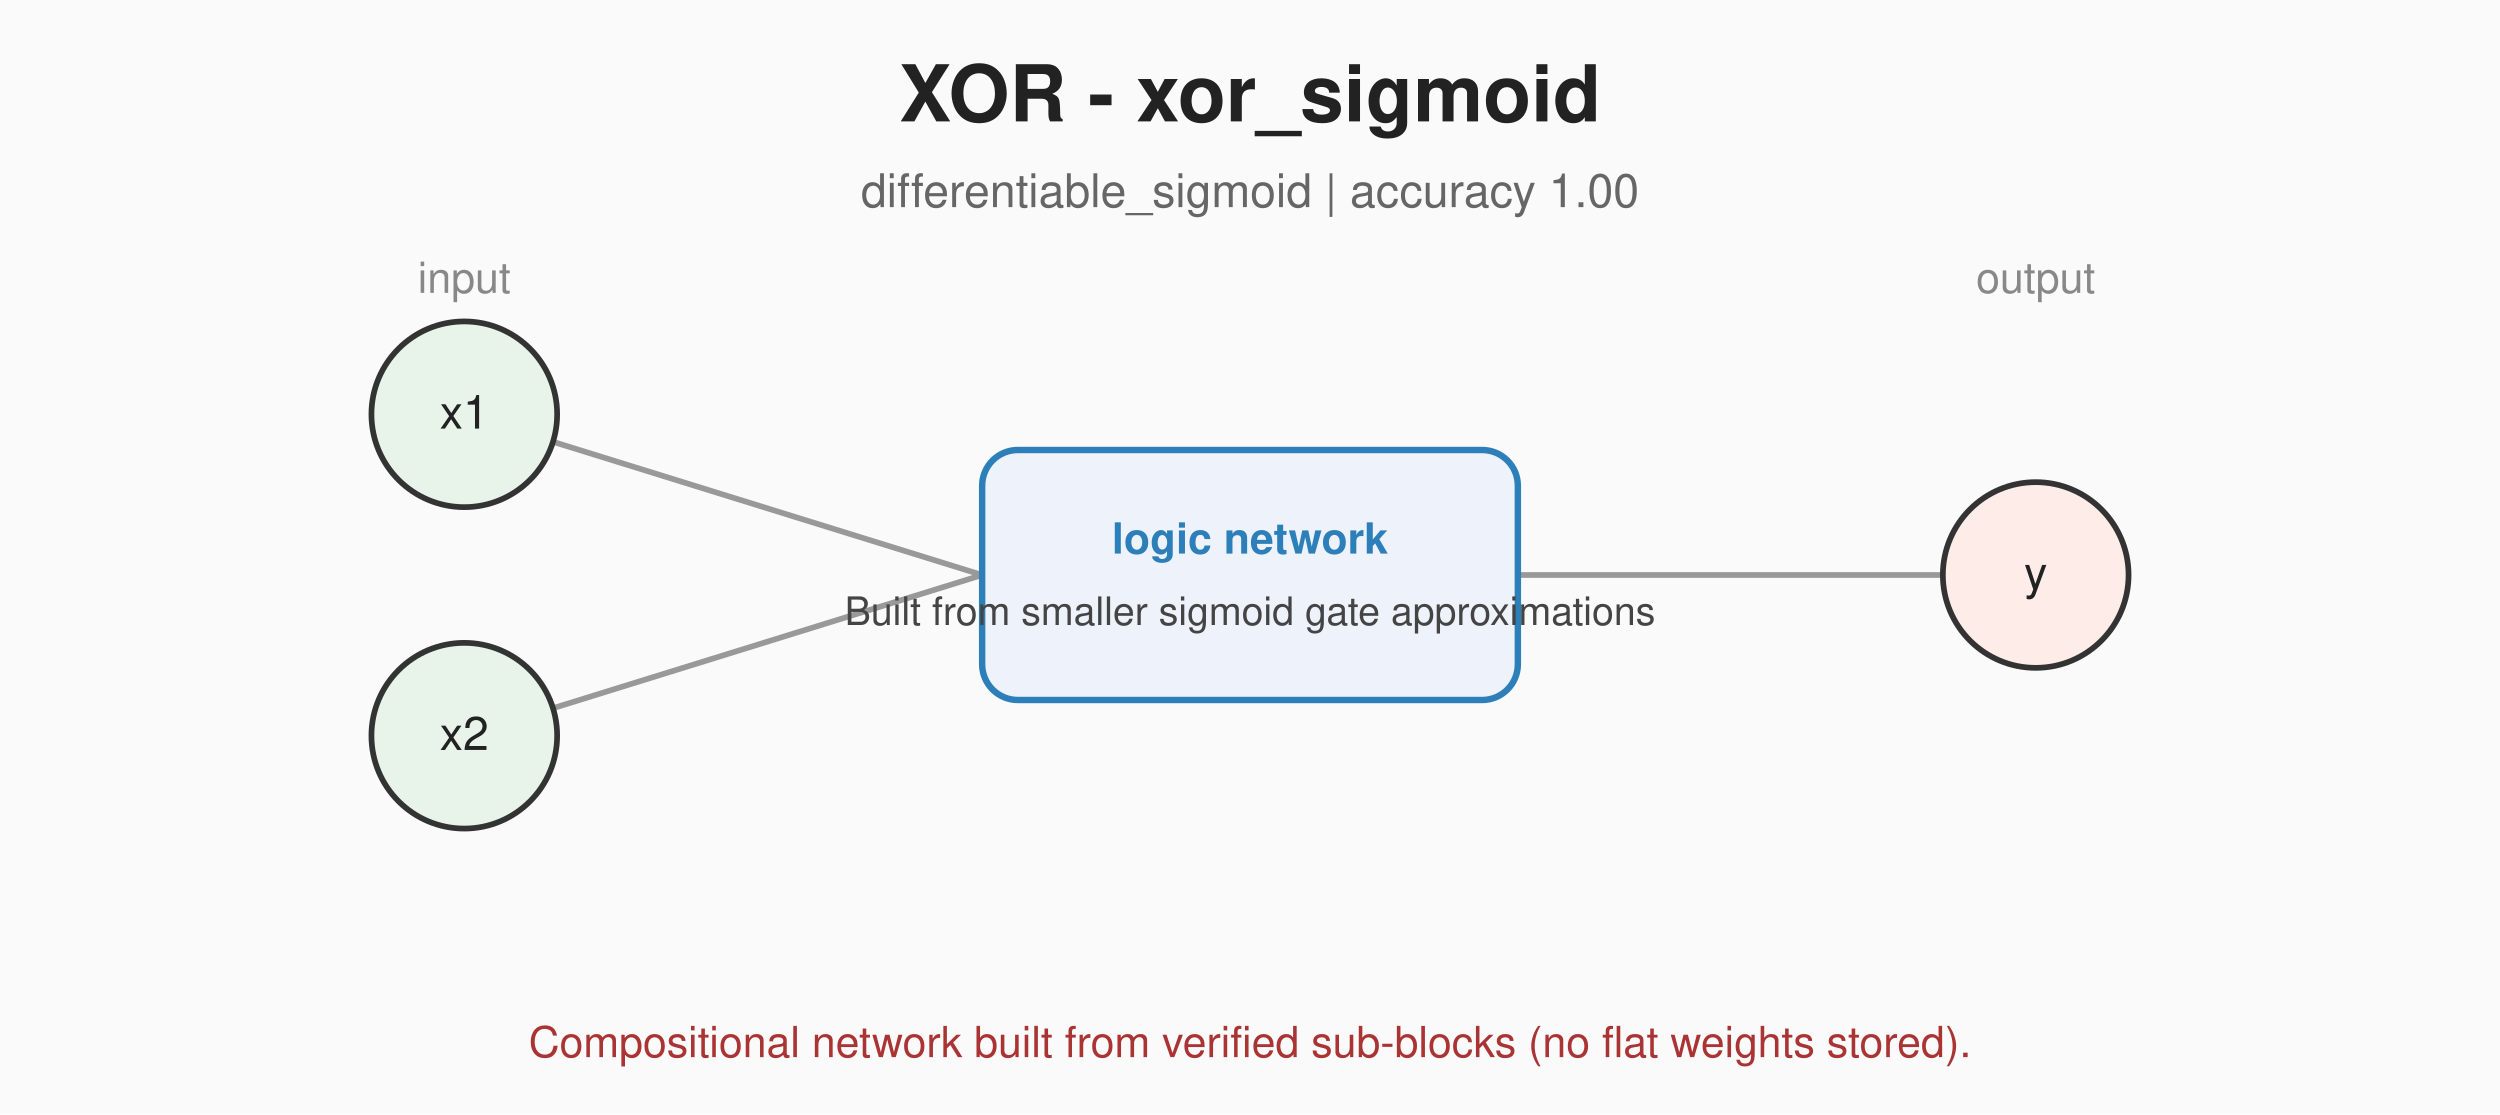
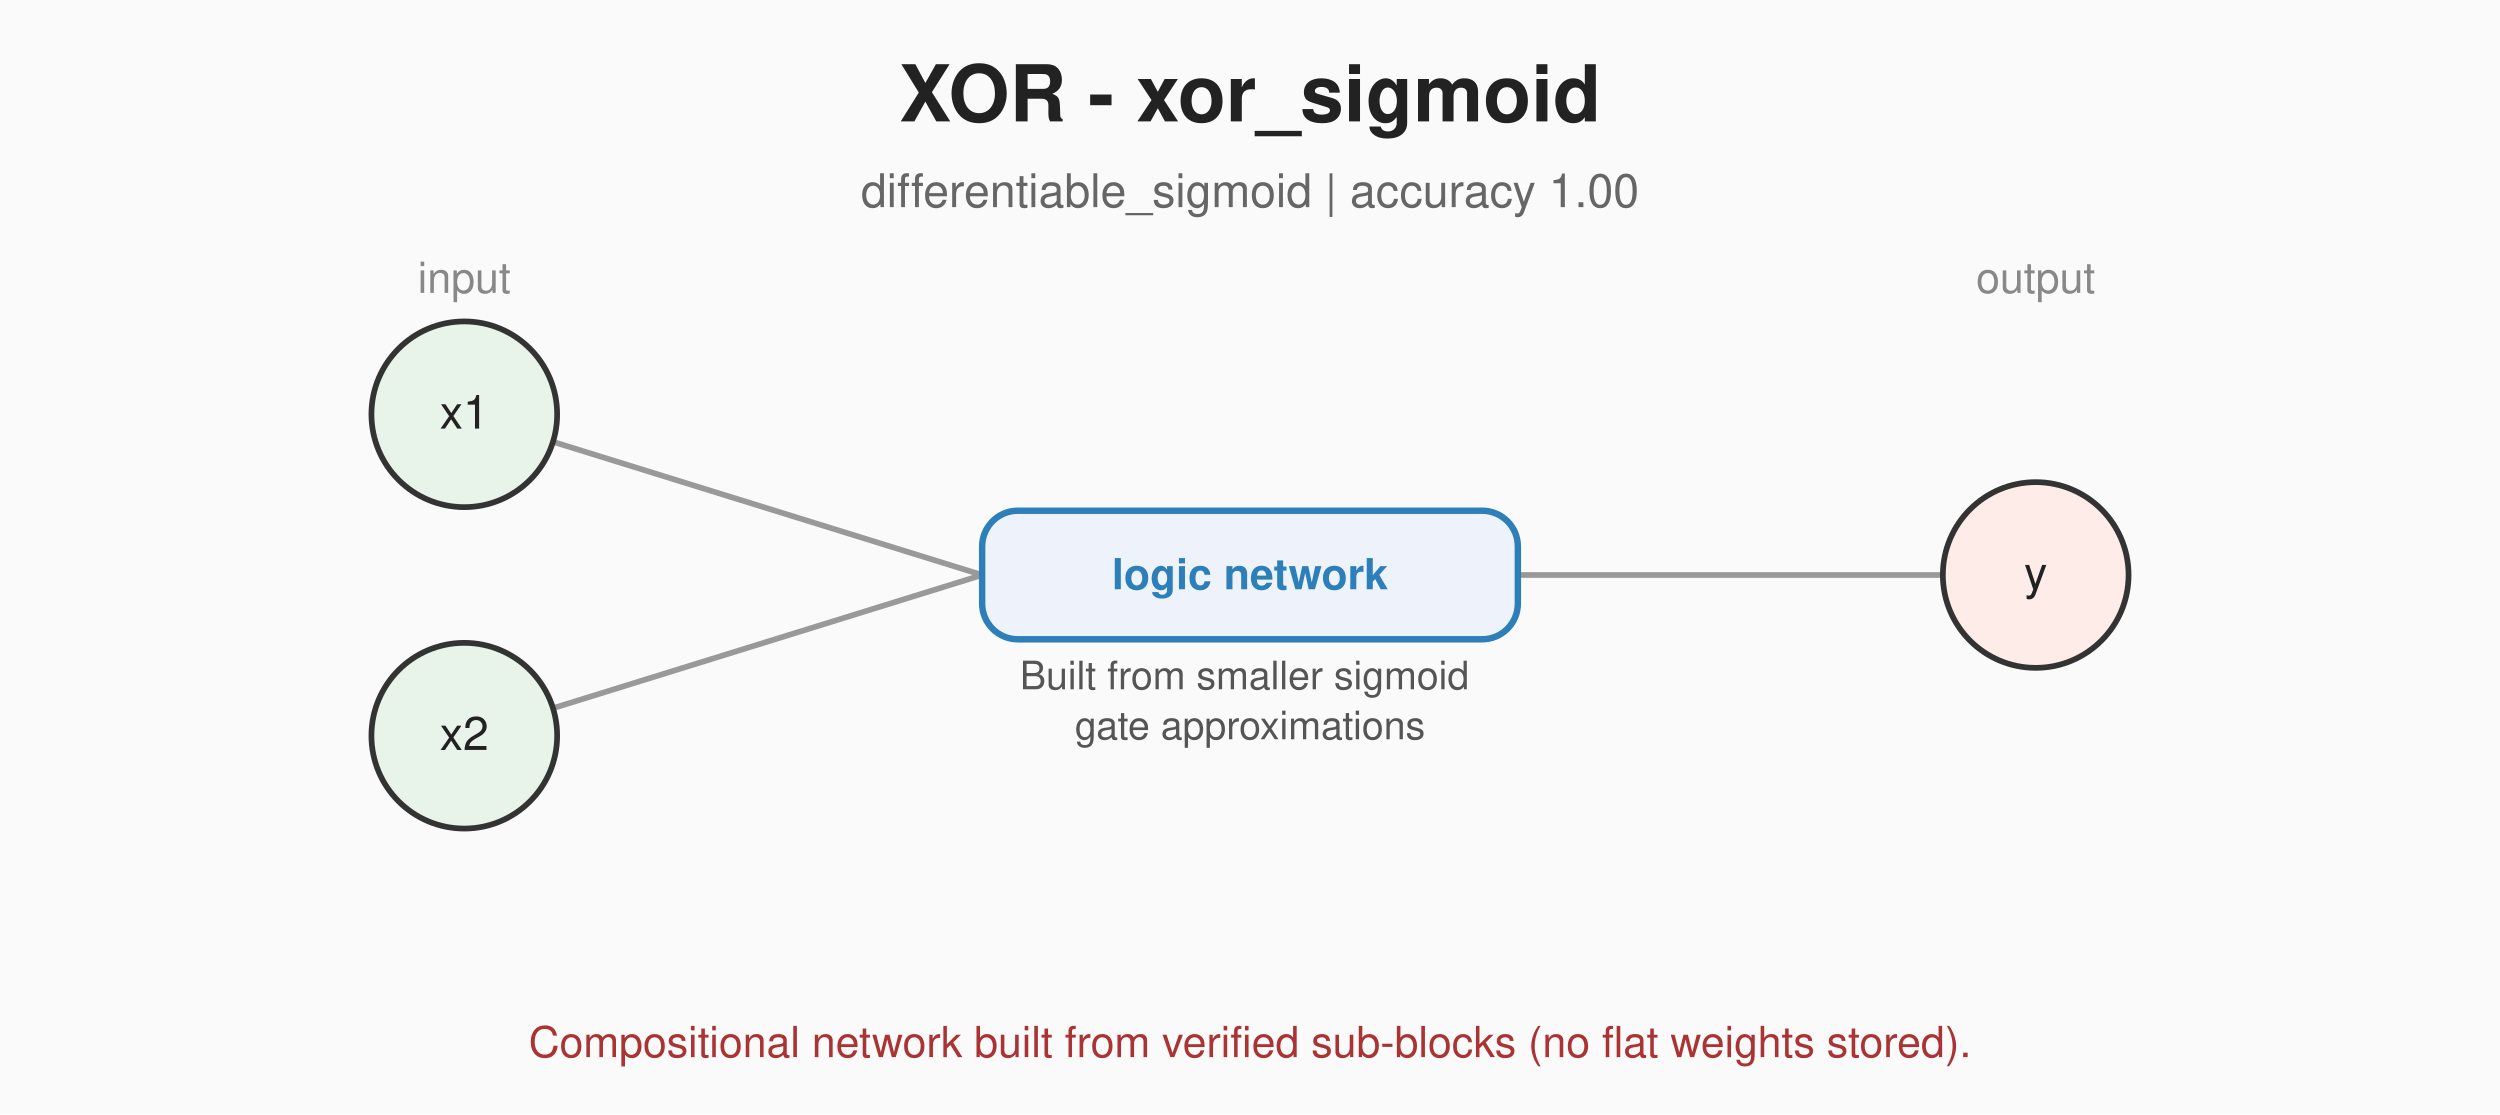
<svg xmlns="http://www.w3.org/2000/svg" width="700" height="312" viewBox="0 0 700 312" font-family="Helvetica, Arial, sans-serif">
  <style type="text/css">
  .edge { cursor: pointer; }
  .edge-line { transition: stroke-width .15s, stroke-opacity .15s; }
  .edge:hover .edge-line { stroke-opacity: 1; stroke-width: 5; }
  .edge .wlabel { transition: opacity .15s; }
  .edge:hover .wlabel rect { stroke-width: 2; }
  .neuron { cursor: pointer; transition: stroke-width .15s; }
  .neuron:hover { stroke-width: 3; }
  .neuron.dim { opacity: .35; }
  .edge.dim .edge-line { opacity: .2; }
  .edge.dim .wlabel { opacity: .25; }
  svg.hide-weights .wlabel { display: none; }
  svg.hide-biases .bias-label { display: none; }
</style>
  <rect width="700" height="312" fill="#fafafa" />
  <text x="350.0" y="34" text-anchor="middle" font-size="22" font-weight="bold" fill="#222">XOR - xor_sigmoid</text>
  <text x="350.0" y="58" text-anchor="middle" font-size="13" fill="#666">differentiable_sigmoid  |  accuracy 1.00</text>
  <g id="diagram">
    <line x1="130.0" y1="116.0" x2="275.0" y2="161.0" stroke="#999" stroke-width="1.6" />
    <line x1="130.0" y1="206.0" x2="275.0" y2="161.0" stroke="#999" stroke-width="1.6" />
    <line x1="425.0" y1="161.0" x2="570.0" y2="161.0" stroke="#999" stroke-width="1.6" />
-     <rect x="275.0" y="126.0" width="150" height="70" rx="10" fill="#eef3fb" stroke="#2c7fb8" stroke-width="1.8" />
-     <text x="350.0" y="155.0" text-anchor="middle" font-size="12" fill="#2c7fb8" font-weight="bold">logic network</text>
-     <text x="350.0" y="175.0" text-anchor="middle" font-size="11" fill="#444">Built from smaller sigmoid gate approximations</text>
+     <rect x="275.0" y="143.0" width="150" height="36" rx="10" fill="#eef3fb" stroke="#2c7fb8" stroke-width="1.8" />
+     <text x="350.0" y="165.0" text-anchor="middle" font-size="12" fill="#2c7fb8" font-weight="bold">logic network</text>
+     <text x="350.0" y="193.0" text-anchor="middle" font-size="11" fill="#555">
+       <tspan x="350.0" dy="0">Built from smaller sigmoid</tspan>
+       <tspan x="350.0" dy="14">gate approximations</tspan>
+     </text>
    <circle cx="130.0" cy="116.0" r="26" fill="#e8f4ea" stroke="#333333" stroke-width="1.6" />
    <text x="130.0" y="120.0" text-anchor="middle" font-size="13" fill="#222">x1</text>
    <circle cx="130.0" cy="206.0" r="26" fill="#e8f4ea" stroke="#333333" stroke-width="1.6" />
    <text x="130.0" y="210.0" text-anchor="middle" font-size="13" fill="#222">x2</text>
    <circle cx="570.0" cy="161.0" r="26" fill="#fdece8" stroke="#333333" stroke-width="1.6" />
    <text x="570.0" y="165.0" text-anchor="middle" font-size="13" fill="#222">y</text>
    <text x="130.0" y="82.0" text-anchor="middle" font-size="12" fill="#888">input</text>
    <text x="570.0" y="82.0" text-anchor="middle" font-size="12" fill="#888">output</text>
    <text x="350.0" y="296" text-anchor="middle" font-size="12" fill="#a33">Compositional network built from verified sub-blocks (no flat weights stored).</text>
  </g>
</svg>
